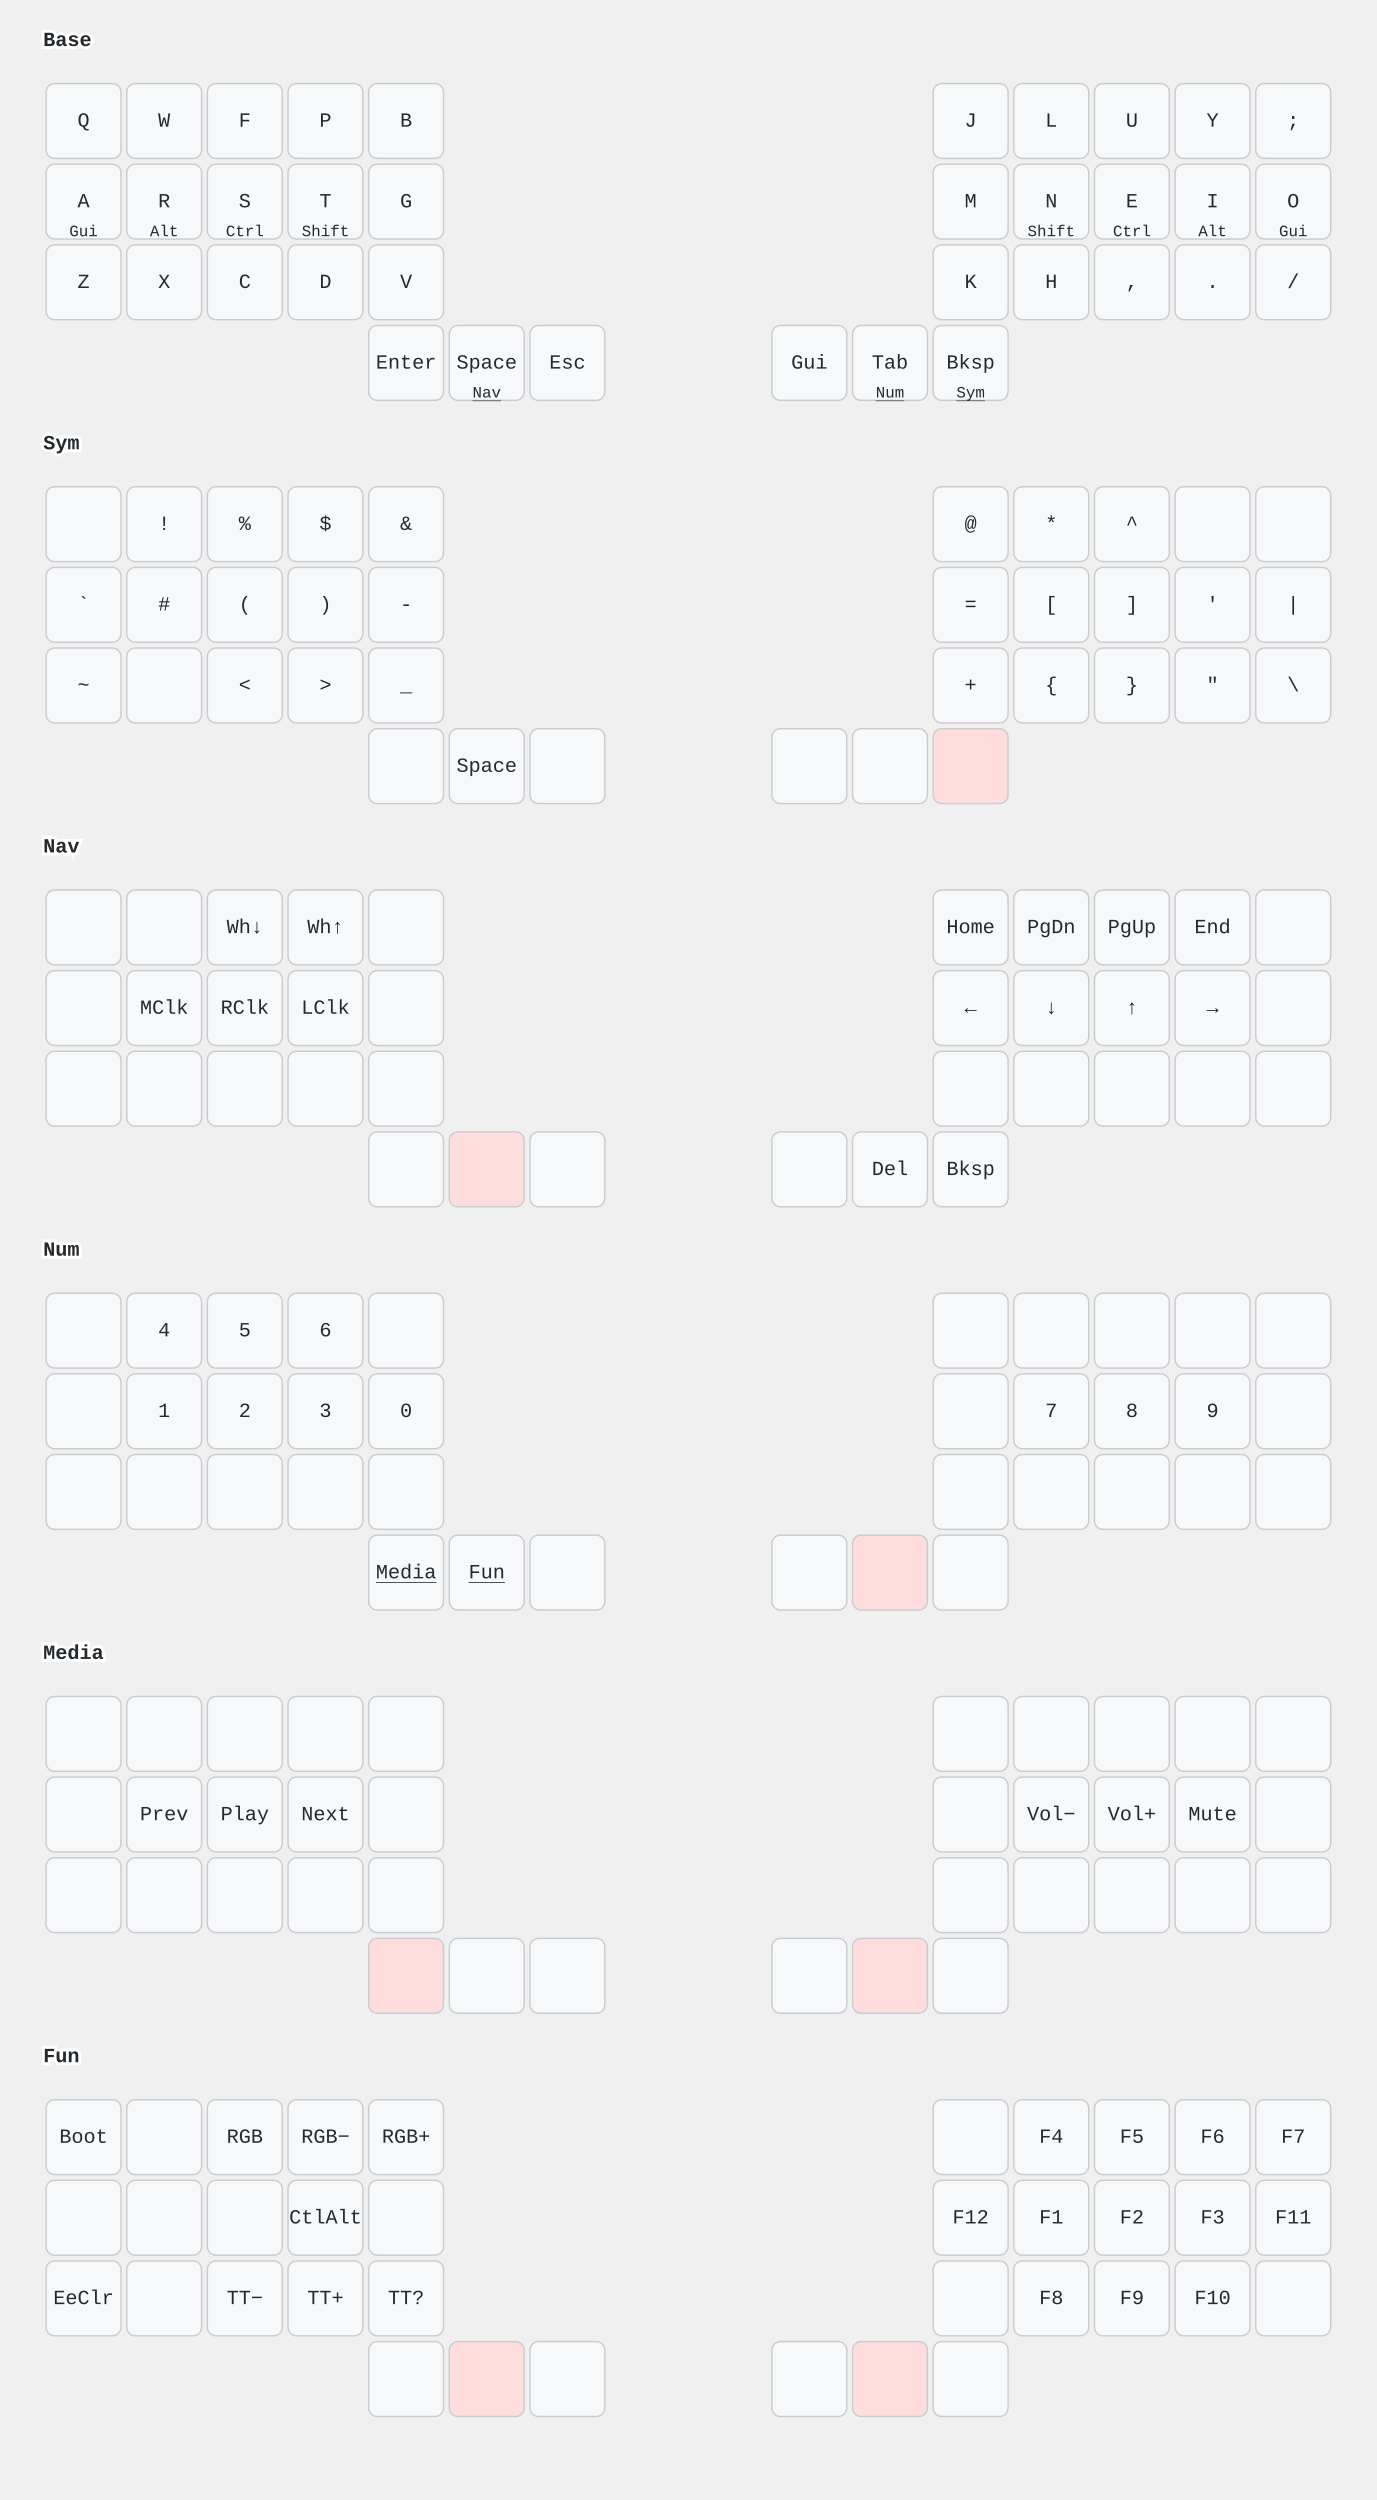
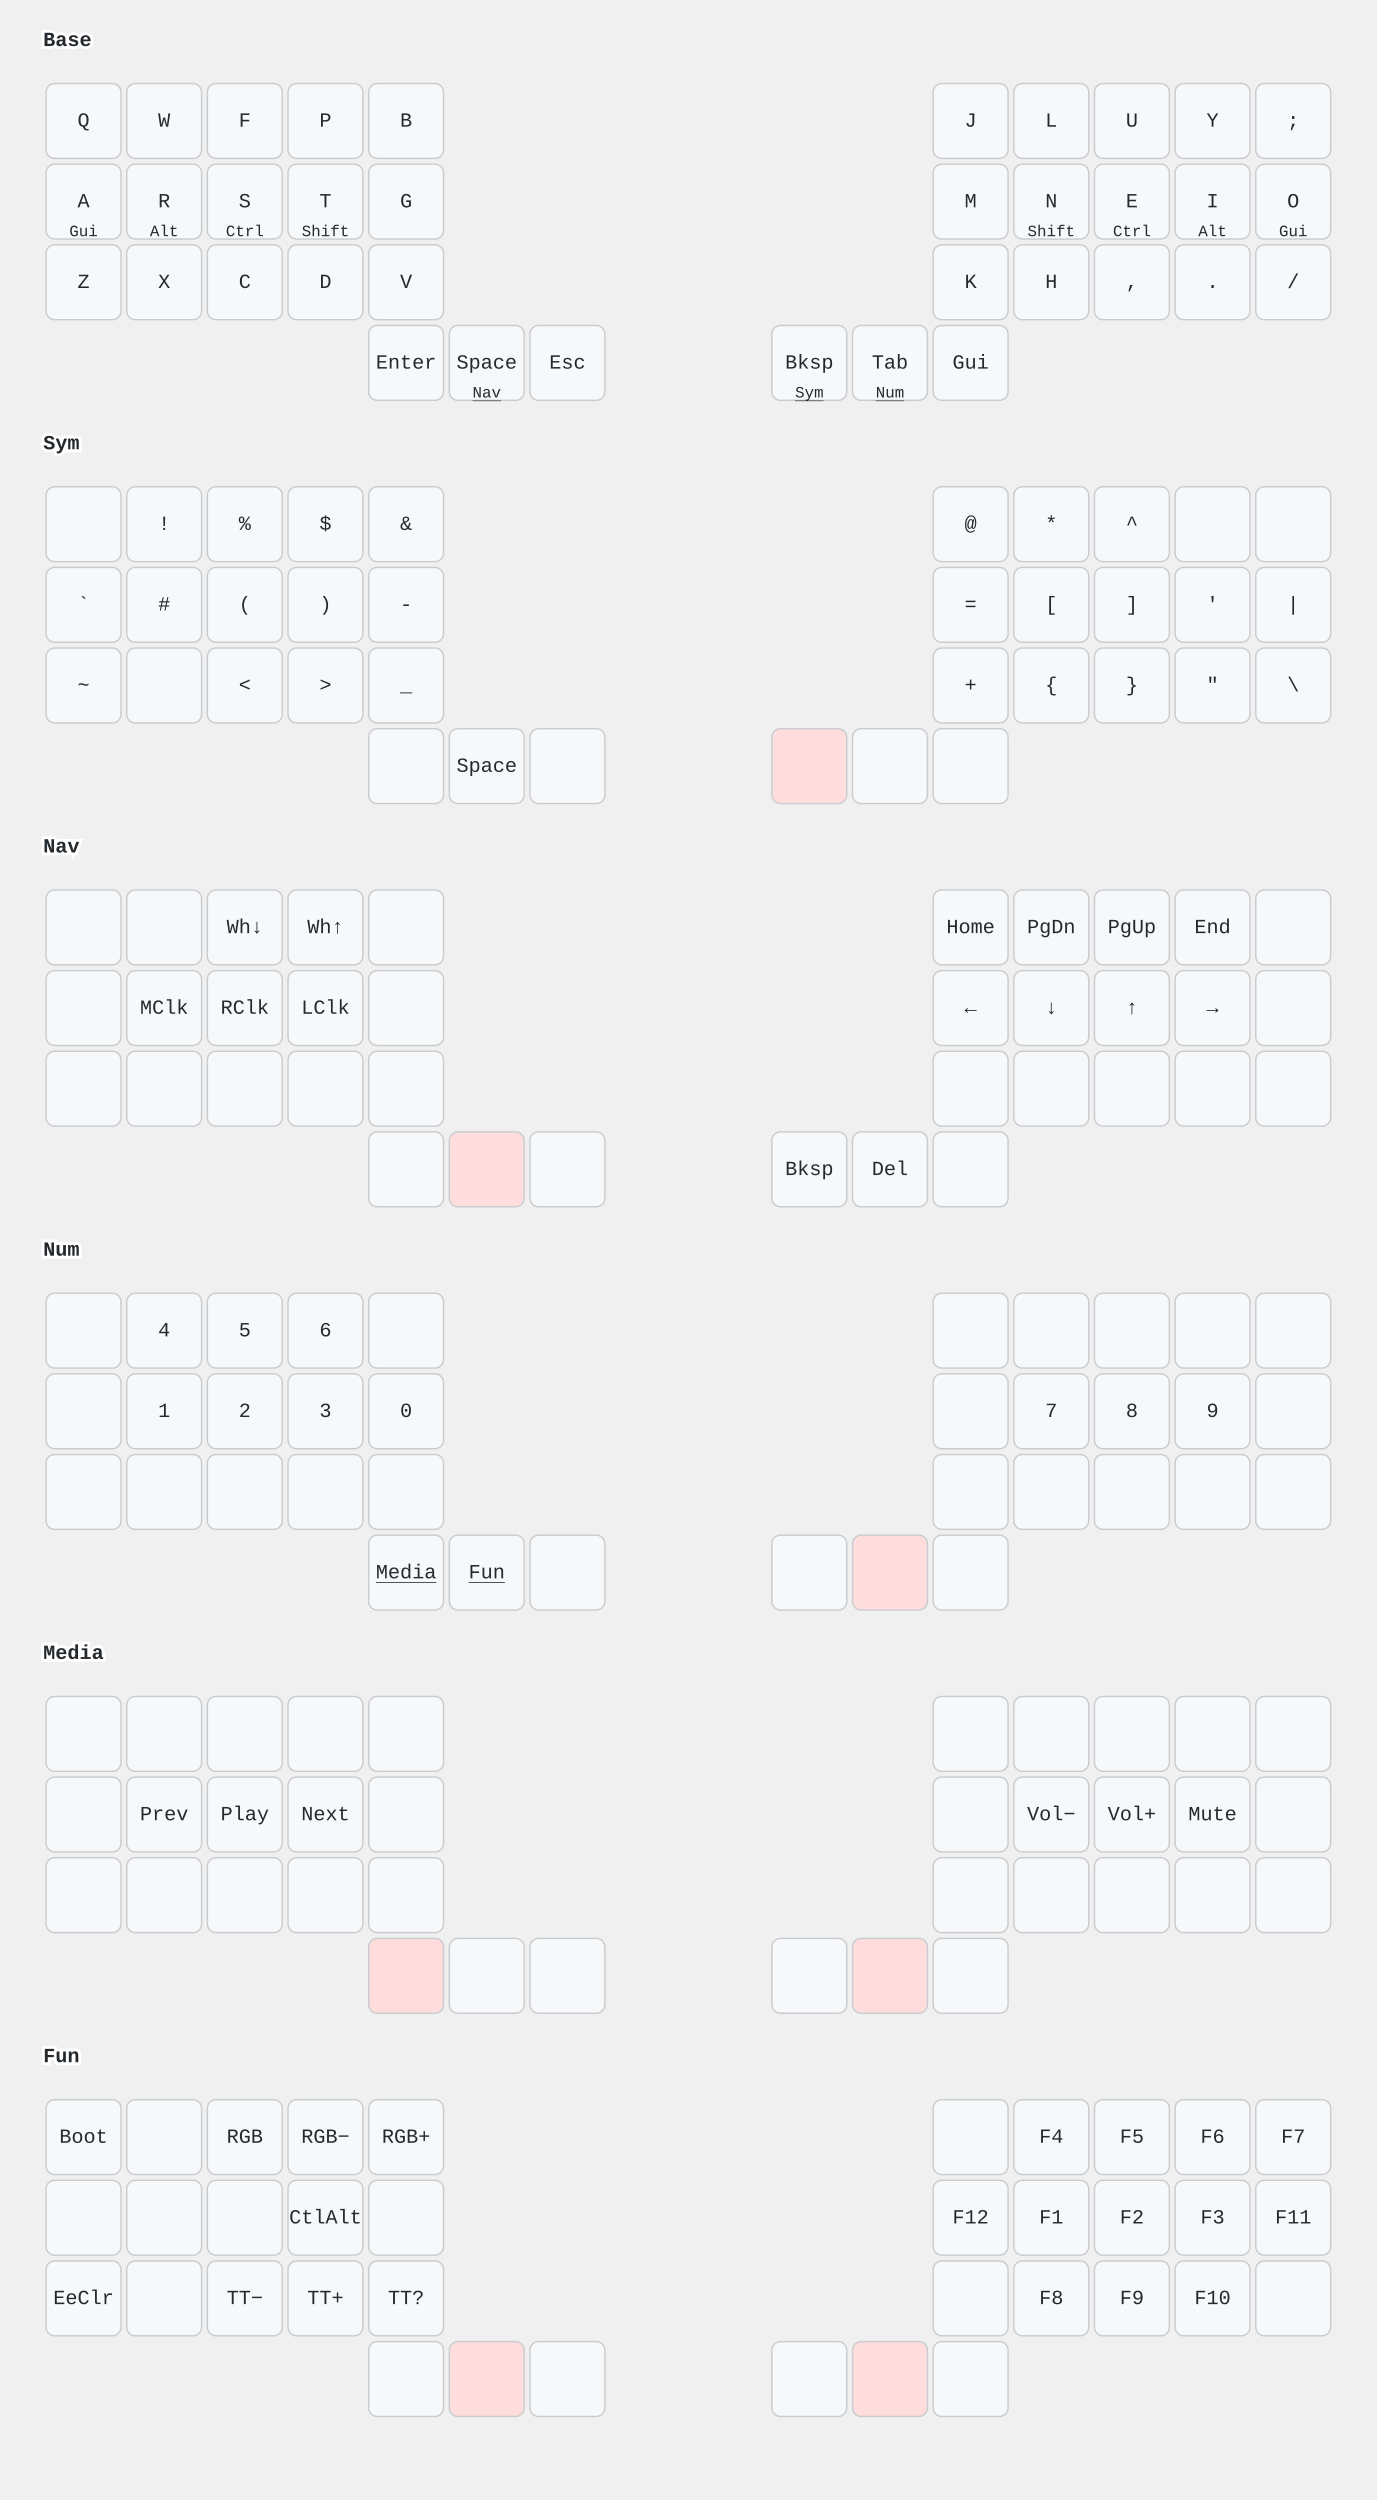
<svg xmlns="http://www.w3.org/2000/svg" width="956" height="1736" viewBox="0 0 956 1736" class="keymap">
  <style>/* inherit to force styles through use tags */
svg path {
    fill: inherit;
}

/* font and background color specifications */
svg.keymap {
    font-family: SFMono-Regular,Consolas,Liberation Mono,Menlo,monospace;
    font-size: 14px;
    font-kerning: normal;
    text-rendering: optimizeLegibility;
    fill: #24292e;
}

/* default key styling */
rect.key {
    fill: #f6f8fa;
}

rect.key, rect.combo {
    stroke: #c9cccf;
    stroke-width: 1;
}

/* default key side styling, only used is draw_key_sides is set */
rect.side {
    filter: brightness(90%);
}

/* color accent for combo boxes */
rect.combo, rect.combo-separate {
    fill: #cdf;
}

/* color accent for held keys */
rect.held, rect.combo.held {
    fill: #fdd;
}

/* color accent for ghost (optional) keys */
rect.ghost, rect.combo.ghost {
    stroke-dasharray: 4, 4;
    stroke-width: 2;
}

text {
    text-anchor: middle;
    dominant-baseline: middle;
}

/* styling for layer labels */
text.label {
    font-weight: bold;
    text-anchor: start;
    stroke: white;
    stroke-width: 4;
    paint-order: stroke;
}

/* styling for optional footer */
text.footer {
    text-anchor: end;
    dominant-baseline: auto;
    stroke: white;
    stroke-width: 4;
    paint-order: stroke;
}

/* styling for combo tap, and key non-tap label text */
text.combo, text.hold, text.shifted, text.left, text.right {
    font-size: 11px;
}

text.hold {
    text-anchor: middle;
    dominant-baseline: auto;
}

text.shifted {
    text-anchor: middle;
    dominant-baseline: hanging;
}

text.left {
    text-anchor: start;
}

text.right {
    text-anchor: end;
}

text.layer-activator {
    text-decoration: underline;
}

/* styling for hold/shifted label text in combo box */
text.combo.hold, text.combo.shifted, text.combo.left, text.combo.right {
    font-size: 8px;
}

/* lighter symbol for transparent keys */
text.trans {
    fill: #7b7e81;
}

/* styling for combo dendrons */
path.combo {
    stroke-width: 1;
    stroke: gray;
    fill: none;
}

/* Start Tabler Icons Cleanup */
/* cannot use height/width with glyphs */
.icon-tabler &gt; path {
    fill: inherit;
    stroke: inherit;
    stroke-width: 2;
}
/* hide tabler's default box */
.icon-tabler &gt; path[stroke="none"][fill="none"] {
    visibility: hidden;
}
/* End Tabler Icons Cleanup */

@media (prefers-color-scheme: dark) {
svg.keymap { fill: #d1d6db; }
rect.key { fill: #3f4750; }
rect.key, rect.combo { stroke: #60666c; }
rect.combo, rect.combo-separate { fill: #1f3d7a; }
rect.held, rect.combo.held { fill: #854747; }
text.label, text.footer { stroke: black; }
text.trans { fill: #7e8184; }
path.combo { stroke: #7f7f7f; }

}</style>
  <g transform="translate(30, 0)" class="layer-Base">
    <text x="0" y="28" class="label" id="Base">Base</text>
    <g transform="translate(0, 56)">
      <g transform="translate(28, 28)" class="key keypos-0">
        <rect rx="6" ry="6" x="-26" y="-26" width="52" height="52" class="key" />
        <text x="0" y="0" class="key tap">Q</text>
      </g>
      <g transform="translate(84, 28)" class="key keypos-1">
        <rect rx="6" ry="6" x="-26" y="-26" width="52" height="52" class="key" />
        <text x="0" y="0" class="key tap">W</text>
      </g>
      <g transform="translate(140, 28)" class="key keypos-2">
        <rect rx="6" ry="6" x="-26" y="-26" width="52" height="52" class="key" />
        <text x="0" y="0" class="key tap">F</text>
      </g>
      <g transform="translate(196, 28)" class="key keypos-3">
        <rect rx="6" ry="6" x="-26" y="-26" width="52" height="52" class="key" />
        <text x="0" y="0" class="key tap">P</text>
      </g>
      <g transform="translate(252, 28)" class="key keypos-4">
        <rect rx="6" ry="6" x="-26" y="-26" width="52" height="52" class="key" />
        <text x="0" y="0" class="key tap">B</text>
      </g>
      <g transform="translate(644, 28)" class="key keypos-5">
        <rect rx="6" ry="6" x="-26" y="-26" width="52" height="52" class="key" />
        <text x="0" y="0" class="key tap">J</text>
      </g>
      <g transform="translate(700, 28)" class="key keypos-6">
        <rect rx="6" ry="6" x="-26" y="-26" width="52" height="52" class="key" />
        <text x="0" y="0" class="key tap">L</text>
      </g>
      <g transform="translate(756, 28)" class="key keypos-7">
        <rect rx="6" ry="6" x="-26" y="-26" width="52" height="52" class="key" />
        <text x="0" y="0" class="key tap">U</text>
      </g>
      <g transform="translate(812, 28)" class="key keypos-8">
        <rect rx="6" ry="6" x="-26" y="-26" width="52" height="52" class="key" />
        <text x="0" y="0" class="key tap">Y</text>
      </g>
      <g transform="translate(868, 28)" class="key keypos-9">
        <rect rx="6" ry="6" x="-26" y="-26" width="52" height="52" class="key" />
        <text x="0" y="0" class="key tap">;</text>
      </g>
      <g transform="translate(28, 84)" class="key keypos-10">
        <rect rx="6" ry="6" x="-26" y="-26" width="52" height="52" class="key" />
        <text x="0" y="0" class="key tap">A</text>
        <text x="0" y="24" class="key hold">Gui</text>
      </g>
      <g transform="translate(84, 84)" class="key keypos-11">
        <rect rx="6" ry="6" x="-26" y="-26" width="52" height="52" class="key" />
        <text x="0" y="0" class="key tap">R</text>
        <text x="0" y="24" class="key hold">Alt</text>
      </g>
      <g transform="translate(140, 84)" class="key keypos-12">
        <rect rx="6" ry="6" x="-26" y="-26" width="52" height="52" class="key" />
        <text x="0" y="0" class="key tap">S</text>
        <text x="0" y="24" class="key hold">Ctrl</text>
      </g>
      <g transform="translate(196, 84)" class="key keypos-13">
        <rect rx="6" ry="6" x="-26" y="-26" width="52" height="52" class="key" />
        <text x="0" y="0" class="key tap">T</text>
        <text x="0" y="24" class="key hold">Shift</text>
      </g>
      <g transform="translate(252, 84)" class="key keypos-14">
        <rect rx="6" ry="6" x="-26" y="-26" width="52" height="52" class="key" />
        <text x="0" y="0" class="key tap">G</text>
      </g>
      <g transform="translate(644, 84)" class="key keypos-15">
        <rect rx="6" ry="6" x="-26" y="-26" width="52" height="52" class="key" />
        <text x="0" y="0" class="key tap">M</text>
      </g>
      <g transform="translate(700, 84)" class="key keypos-16">
        <rect rx="6" ry="6" x="-26" y="-26" width="52" height="52" class="key" />
        <text x="0" y="0" class="key tap">N</text>
        <text x="0" y="24" class="key hold">Shift</text>
      </g>
      <g transform="translate(756, 84)" class="key keypos-17">
        <rect rx="6" ry="6" x="-26" y="-26" width="52" height="52" class="key" />
        <text x="0" y="0" class="key tap">E</text>
        <text x="0" y="24" class="key hold">Ctrl</text>
      </g>
      <g transform="translate(812, 84)" class="key keypos-18">
        <rect rx="6" ry="6" x="-26" y="-26" width="52" height="52" class="key" />
        <text x="0" y="0" class="key tap">I</text>
        <text x="0" y="24" class="key hold">Alt</text>
      </g>
      <g transform="translate(868, 84)" class="key keypos-19">
        <rect rx="6" ry="6" x="-26" y="-26" width="52" height="52" class="key" />
        <text x="0" y="0" class="key tap">O</text>
        <text x="0" y="24" class="key hold">Gui</text>
      </g>
      <g transform="translate(28, 140)" class="key keypos-20">
        <rect rx="6" ry="6" x="-26" y="-26" width="52" height="52" class="key" />
        <text x="0" y="0" class="key tap">Z</text>
      </g>
      <g transform="translate(84, 140)" class="key keypos-21">
        <rect rx="6" ry="6" x="-26" y="-26" width="52" height="52" class="key" />
        <text x="0" y="0" class="key tap">X</text>
      </g>
      <g transform="translate(140, 140)" class="key keypos-22">
        <rect rx="6" ry="6" x="-26" y="-26" width="52" height="52" class="key" />
        <text x="0" y="0" class="key tap">C</text>
      </g>
      <g transform="translate(196, 140)" class="key keypos-23">
        <rect rx="6" ry="6" x="-26" y="-26" width="52" height="52" class="key" />
        <text x="0" y="0" class="key tap">D</text>
      </g>
      <g transform="translate(252, 140)" class="key keypos-24">
        <rect rx="6" ry="6" x="-26" y="-26" width="52" height="52" class="key" />
        <text x="0" y="0" class="key tap">V</text>
      </g>
      <g transform="translate(644, 140)" class="key keypos-25">
        <rect rx="6" ry="6" x="-26" y="-26" width="52" height="52" class="key" />
        <text x="0" y="0" class="key tap">K</text>
      </g>
      <g transform="translate(700, 140)" class="key keypos-26">
        <rect rx="6" ry="6" x="-26" y="-26" width="52" height="52" class="key" />
        <text x="0" y="0" class="key tap">H</text>
      </g>
      <g transform="translate(756, 140)" class="key keypos-27">
        <rect rx="6" ry="6" x="-26" y="-26" width="52" height="52" class="key" />
        <text x="0" y="0" class="key tap">,</text>
      </g>
      <g transform="translate(812, 140)" class="key keypos-28">
        <rect rx="6" ry="6" x="-26" y="-26" width="52" height="52" class="key" />
        <text x="0" y="0" class="key tap">.</text>
      </g>
      <g transform="translate(868, 140)" class="key keypos-29">
        <rect rx="6" ry="6" x="-26" y="-26" width="52" height="52" class="key" />
        <text x="0" y="0" class="key tap">/</text>
      </g>
      <g transform="translate(252, 196)" class="key keypos-30">
        <rect rx="6" ry="6" x="-26" y="-26" width="52" height="52" class="key" />
        <text x="0" y="0" class="key tap">Enter</text>
      </g>
      <g transform="translate(308, 196)" class="key keypos-31">
        <rect rx="6" ry="6" x="-26" y="-26" width="52" height="52" class="key" />
        <text x="0" y="0" class="key tap">Space</text>
        <a href="#Nav">
          <text x="0" y="24" class="key hold layer-activator">Nav</text>
        </a>
      </g>
      <g transform="translate(364, 196)" class="key keypos-32">
        <rect rx="6" ry="6" x="-26" y="-26" width="52" height="52" class="key" />
        <text x="0" y="0" class="key tap">Esc</text>
      </g>
-       <g transform="translate(644, 196)" class="key keypos-33">
+       <g transform="translate(532, 196)" class="key keypos-33">
        <rect rx="6" ry="6" x="-26" y="-26" width="52" height="52" class="key" />
        <text x="0" y="0" class="key tap">Bksp</text>
        <a href="#Sym">
          <text x="0" y="24" class="key hold layer-activator">Sym</text>
        </a>
      </g>
      <g transform="translate(588, 196)" class="key keypos-34">
        <rect rx="6" ry="6" x="-26" y="-26" width="52" height="52" class="key" />
        <text x="0" y="0" class="key tap">Tab</text>
        <a href="#Num">
          <text x="0" y="24" class="key hold layer-activator">Num</text>
        </a>
      </g>
-       <g transform="translate(532, 196)" class="key keypos-35">
+       <g transform="translate(644, 196)" class="key keypos-35">
        <rect rx="6" ry="6" x="-26" y="-26" width="52" height="52" class="key" />
        <text x="0" y="0" class="key tap">Gui</text>
      </g>
    </g>
  </g>
  <g transform="translate(30, 280)" class="layer-Sym">
    <text x="0" y="28" class="label" id="Sym">Sym</text>
    <g transform="translate(0, 56)">
      <g transform="translate(28, 28)" class="key trans keypos-0">
        <rect rx="6" ry="6" x="-26" y="-26" width="52" height="52" class="key trans" />
      </g>
      <g transform="translate(84, 28)" class="key keypos-1">
        <rect rx="6" ry="6" x="-26" y="-26" width="52" height="52" class="key" />
        <text x="0" y="0" class="key tap">!</text>
      </g>
      <g transform="translate(140, 28)" class="key keypos-2">
        <rect rx="6" ry="6" x="-26" y="-26" width="52" height="52" class="key" />
        <text x="0" y="0" class="key tap">%</text>
      </g>
      <g transform="translate(196, 28)" class="key keypos-3">
        <rect rx="6" ry="6" x="-26" y="-26" width="52" height="52" class="key" />
        <text x="0" y="0" class="key tap">$</text>
      </g>
      <g transform="translate(252, 28)" class="key keypos-4">
        <rect rx="6" ry="6" x="-26" y="-26" width="52" height="52" class="key" />
        <text x="0" y="0" class="key tap">&amp;</text>
      </g>
      <g transform="translate(644, 28)" class="key keypos-5">
        <rect rx="6" ry="6" x="-26" y="-26" width="52" height="52" class="key" />
        <text x="0" y="0" class="key tap">@</text>
      </g>
      <g transform="translate(700, 28)" class="key keypos-6">
        <rect rx="6" ry="6" x="-26" y="-26" width="52" height="52" class="key" />
        <text x="0" y="0" class="key tap">*</text>
      </g>
      <g transform="translate(756, 28)" class="key keypos-7">
        <rect rx="6" ry="6" x="-26" y="-26" width="52" height="52" class="key" />
        <text x="0" y="0" class="key tap">^</text>
      </g>
      <g transform="translate(812, 28)" class="key trans keypos-8">
        <rect rx="6" ry="6" x="-26" y="-26" width="52" height="52" class="key trans" />
      </g>
      <g transform="translate(868, 28)" class="key trans keypos-9">
        <rect rx="6" ry="6" x="-26" y="-26" width="52" height="52" class="key trans" />
      </g>
      <g transform="translate(28, 84)" class="key keypos-10">
        <rect rx="6" ry="6" x="-26" y="-26" width="52" height="52" class="key" />
        <text x="0" y="0" class="key tap">`</text>
      </g>
      <g transform="translate(84, 84)" class="key keypos-11">
        <rect rx="6" ry="6" x="-26" y="-26" width="52" height="52" class="key" />
        <text x="0" y="0" class="key tap">#</text>
      </g>
      <g transform="translate(140, 84)" class="key keypos-12">
        <rect rx="6" ry="6" x="-26" y="-26" width="52" height="52" class="key" />
        <text x="0" y="0" class="key tap">(</text>
      </g>
      <g transform="translate(196, 84)" class="key keypos-13">
        <rect rx="6" ry="6" x="-26" y="-26" width="52" height="52" class="key" />
        <text x="0" y="0" class="key tap">)</text>
      </g>
      <g transform="translate(252, 84)" class="key keypos-14">
        <rect rx="6" ry="6" x="-26" y="-26" width="52" height="52" class="key" />
        <text x="0" y="0" class="key tap">-</text>
      </g>
      <g transform="translate(644, 84)" class="key keypos-15">
        <rect rx="6" ry="6" x="-26" y="-26" width="52" height="52" class="key" />
        <text x="0" y="0" class="key tap">=</text>
      </g>
      <g transform="translate(700, 84)" class="key keypos-16">
        <rect rx="6" ry="6" x="-26" y="-26" width="52" height="52" class="key" />
        <text x="0" y="0" class="key tap">[</text>
      </g>
      <g transform="translate(756, 84)" class="key keypos-17">
        <rect rx="6" ry="6" x="-26" y="-26" width="52" height="52" class="key" />
        <text x="0" y="0" class="key tap">]</text>
      </g>
      <g transform="translate(812, 84)" class="key keypos-18">
        <rect rx="6" ry="6" x="-26" y="-26" width="52" height="52" class="key" />
        <text x="0" y="0" class="key tap">'</text>
      </g>
      <g transform="translate(868, 84)" class="key keypos-19">
        <rect rx="6" ry="6" x="-26" y="-26" width="52" height="52" class="key" />
        <text x="0" y="0" class="key tap">|</text>
      </g>
      <g transform="translate(28, 140)" class="key keypos-20">
        <rect rx="6" ry="6" x="-26" y="-26" width="52" height="52" class="key" />
        <text x="0" y="0" class="key tap">~</text>
      </g>
      <g transform="translate(84, 140)" class="key trans keypos-21">
        <rect rx="6" ry="6" x="-26" y="-26" width="52" height="52" class="key trans" />
      </g>
      <g transform="translate(140, 140)" class="key keypos-22">
        <rect rx="6" ry="6" x="-26" y="-26" width="52" height="52" class="key" />
        <text x="0" y="0" class="key tap">&lt;</text>
      </g>
      <g transform="translate(196, 140)" class="key keypos-23">
        <rect rx="6" ry="6" x="-26" y="-26" width="52" height="52" class="key" />
        <text x="0" y="0" class="key tap">&gt;</text>
      </g>
      <g transform="translate(252, 140)" class="key keypos-24">
        <rect rx="6" ry="6" x="-26" y="-26" width="52" height="52" class="key" />
        <text x="0" y="0" class="key tap">_</text>
      </g>
      <g transform="translate(644, 140)" class="key keypos-25">
        <rect rx="6" ry="6" x="-26" y="-26" width="52" height="52" class="key" />
        <text x="0" y="0" class="key tap">+</text>
      </g>
      <g transform="translate(700, 140)" class="key keypos-26">
        <rect rx="6" ry="6" x="-26" y="-26" width="52" height="52" class="key" />
        <text x="0" y="0" class="key tap">{</text>
      </g>
      <g transform="translate(756, 140)" class="key keypos-27">
        <rect rx="6" ry="6" x="-26" y="-26" width="52" height="52" class="key" />
        <text x="0" y="0" class="key tap">}</text>
      </g>
      <g transform="translate(812, 140)" class="key keypos-28">
        <rect rx="6" ry="6" x="-26" y="-26" width="52" height="52" class="key" />
        <text x="0" y="0" class="key tap">"</text>
      </g>
      <g transform="translate(868, 140)" class="key keypos-29">
        <rect rx="6" ry="6" x="-26" y="-26" width="52" height="52" class="key" />
        <text x="0" y="0" class="key tap">\</text>
      </g>
      <g transform="translate(252, 196)" class="key trans keypos-30">
        <rect rx="6" ry="6" x="-26" y="-26" width="52" height="52" class="key trans" />
      </g>
      <g transform="translate(308, 196)" class="key keypos-31">
        <rect rx="6" ry="6" x="-26" y="-26" width="52" height="52" class="key" />
        <text x="0" y="0" class="key tap">Space</text>
      </g>
      <g transform="translate(364, 196)" class="key trans keypos-32">
        <rect rx="6" ry="6" x="-26" y="-26" width="52" height="52" class="key trans" />
      </g>
-       <g transform="translate(644, 196)" class="key held keypos-33">
+       <g transform="translate(532, 196)" class="key held keypos-33">
        <rect rx="6" ry="6" x="-26" y="-26" width="52" height="52" class="key held" />
      </g>
      <g transform="translate(588, 196)" class="key trans keypos-34">
        <rect rx="6" ry="6" x="-26" y="-26" width="52" height="52" class="key trans" />
      </g>
-       <g transform="translate(532, 196)" class="key trans keypos-35">
+       <g transform="translate(644, 196)" class="key trans keypos-35">
        <rect rx="6" ry="6" x="-26" y="-26" width="52" height="52" class="key trans" />
      </g>
    </g>
  </g>
  <g transform="translate(30, 560)" class="layer-Nav">
    <text x="0" y="28" class="label" id="Nav">Nav</text>
    <g transform="translate(0, 56)">
      <g transform="translate(28, 28)" class="key trans keypos-0">
        <rect rx="6" ry="6" x="-26" y="-26" width="52" height="52" class="key trans" />
      </g>
      <g transform="translate(84, 28)" class="key trans keypos-1">
        <rect rx="6" ry="6" x="-26" y="-26" width="52" height="52" class="key trans" />
      </g>
      <g transform="translate(140, 28)" class="key keypos-2">
        <rect rx="6" ry="6" x="-26" y="-26" width="52" height="52" class="key" />
        <text x="0" y="0" class="key tap">Wh↓</text>
      </g>
      <g transform="translate(196, 28)" class="key keypos-3">
        <rect rx="6" ry="6" x="-26" y="-26" width="52" height="52" class="key" />
        <text x="0" y="0" class="key tap">Wh↑</text>
      </g>
      <g transform="translate(252, 28)" class="key trans keypos-4">
        <rect rx="6" ry="6" x="-26" y="-26" width="52" height="52" class="key trans" />
      </g>
      <g transform="translate(644, 28)" class="key keypos-5">
        <rect rx="6" ry="6" x="-26" y="-26" width="52" height="52" class="key" />
        <text x="0" y="0" class="key tap">Home</text>
      </g>
      <g transform="translate(700, 28)" class="key keypos-6">
        <rect rx="6" ry="6" x="-26" y="-26" width="52" height="52" class="key" />
        <text x="0" y="0" class="key tap">PgDn</text>
      </g>
      <g transform="translate(756, 28)" class="key keypos-7">
        <rect rx="6" ry="6" x="-26" y="-26" width="52" height="52" class="key" />
        <text x="0" y="0" class="key tap">PgUp</text>
      </g>
      <g transform="translate(812, 28)" class="key keypos-8">
        <rect rx="6" ry="6" x="-26" y="-26" width="52" height="52" class="key" />
        <text x="0" y="0" class="key tap">End</text>
      </g>
      <g transform="translate(868, 28)" class="key trans keypos-9">
        <rect rx="6" ry="6" x="-26" y="-26" width="52" height="52" class="key trans" />
      </g>
      <g transform="translate(28, 84)" class="key trans keypos-10">
        <rect rx="6" ry="6" x="-26" y="-26" width="52" height="52" class="key trans" />
      </g>
      <g transform="translate(84, 84)" class="key keypos-11">
        <rect rx="6" ry="6" x="-26" y="-26" width="52" height="52" class="key" />
        <text x="0" y="0" class="key tap">MClk</text>
      </g>
      <g transform="translate(140, 84)" class="key keypos-12">
        <rect rx="6" ry="6" x="-26" y="-26" width="52" height="52" class="key" />
        <text x="0" y="0" class="key tap">RClk</text>
      </g>
      <g transform="translate(196, 84)" class="key keypos-13">
        <rect rx="6" ry="6" x="-26" y="-26" width="52" height="52" class="key" />
        <text x="0" y="0" class="key tap">LClk</text>
      </g>
      <g transform="translate(252, 84)" class="key trans keypos-14">
        <rect rx="6" ry="6" x="-26" y="-26" width="52" height="52" class="key trans" />
      </g>
      <g transform="translate(644, 84)" class="key keypos-15">
        <rect rx="6" ry="6" x="-26" y="-26" width="52" height="52" class="key" />
        <text x="0" y="0" class="key tap">←</text>
      </g>
      <g transform="translate(700, 84)" class="key keypos-16">
        <rect rx="6" ry="6" x="-26" y="-26" width="52" height="52" class="key" />
        <text x="0" y="0" class="key tap">↓</text>
      </g>
      <g transform="translate(756, 84)" class="key keypos-17">
        <rect rx="6" ry="6" x="-26" y="-26" width="52" height="52" class="key" />
        <text x="0" y="0" class="key tap">↑</text>
      </g>
      <g transform="translate(812, 84)" class="key keypos-18">
        <rect rx="6" ry="6" x="-26" y="-26" width="52" height="52" class="key" />
        <text x="0" y="0" class="key tap">→</text>
      </g>
      <g transform="translate(868, 84)" class="key trans keypos-19">
        <rect rx="6" ry="6" x="-26" y="-26" width="52" height="52" class="key trans" />
      </g>
      <g transform="translate(28, 140)" class="key trans keypos-20">
        <rect rx="6" ry="6" x="-26" y="-26" width="52" height="52" class="key trans" />
      </g>
      <g transform="translate(84, 140)" class="key trans keypos-21">
        <rect rx="6" ry="6" x="-26" y="-26" width="52" height="52" class="key trans" />
      </g>
      <g transform="translate(140, 140)" class="key trans keypos-22">
        <rect rx="6" ry="6" x="-26" y="-26" width="52" height="52" class="key trans" />
      </g>
      <g transform="translate(196, 140)" class="key trans keypos-23">
        <rect rx="6" ry="6" x="-26" y="-26" width="52" height="52" class="key trans" />
      </g>
      <g transform="translate(252, 140)" class="key trans keypos-24">
        <rect rx="6" ry="6" x="-26" y="-26" width="52" height="52" class="key trans" />
      </g>
      <g transform="translate(644, 140)" class="key trans keypos-25">
        <rect rx="6" ry="6" x="-26" y="-26" width="52" height="52" class="key trans" />
      </g>
      <g transform="translate(700, 140)" class="key trans keypos-26">
        <rect rx="6" ry="6" x="-26" y="-26" width="52" height="52" class="key trans" />
      </g>
      <g transform="translate(756, 140)" class="key trans keypos-27">
        <rect rx="6" ry="6" x="-26" y="-26" width="52" height="52" class="key trans" />
      </g>
      <g transform="translate(812, 140)" class="key trans keypos-28">
        <rect rx="6" ry="6" x="-26" y="-26" width="52" height="52" class="key trans" />
      </g>
      <g transform="translate(868, 140)" class="key trans keypos-29">
        <rect rx="6" ry="6" x="-26" y="-26" width="52" height="52" class="key trans" />
      </g>
      <g transform="translate(252, 196)" class="key trans keypos-30">
        <rect rx="6" ry="6" x="-26" y="-26" width="52" height="52" class="key trans" />
      </g>
      <g transform="translate(308, 196)" class="key held keypos-31">
        <rect rx="6" ry="6" x="-26" y="-26" width="52" height="52" class="key held" />
      </g>
      <g transform="translate(364, 196)" class="key trans keypos-32">
        <rect rx="6" ry="6" x="-26" y="-26" width="52" height="52" class="key trans" />
      </g>
-       <g transform="translate(644, 196)" class="key keypos-33">
+       <g transform="translate(532, 196)" class="key keypos-33">
        <rect rx="6" ry="6" x="-26" y="-26" width="52" height="52" class="key" />
        <text x="0" y="0" class="key tap">Bksp</text>
      </g>
      <g transform="translate(588, 196)" class="key keypos-34">
        <rect rx="6" ry="6" x="-26" y="-26" width="52" height="52" class="key" />
        <text x="0" y="0" class="key tap">Del</text>
      </g>
-       <g transform="translate(532, 196)" class="key trans keypos-35">
+       <g transform="translate(644, 196)" class="key trans keypos-35">
        <rect rx="6" ry="6" x="-26" y="-26" width="52" height="52" class="key trans" />
      </g>
    </g>
  </g>
  <g transform="translate(30, 840)" class="layer-Num">
    <text x="0" y="28" class="label" id="Num">Num</text>
    <g transform="translate(0, 56)">
      <g transform="translate(28, 28)" class="key trans keypos-0">
        <rect rx="6" ry="6" x="-26" y="-26" width="52" height="52" class="key trans" />
      </g>
      <g transform="translate(84, 28)" class="key keypos-1">
        <rect rx="6" ry="6" x="-26" y="-26" width="52" height="52" class="key" />
        <text x="0" y="0" class="key tap">4</text>
      </g>
      <g transform="translate(140, 28)" class="key keypos-2">
        <rect rx="6" ry="6" x="-26" y="-26" width="52" height="52" class="key" />
        <text x="0" y="0" class="key tap">5</text>
      </g>
      <g transform="translate(196, 28)" class="key keypos-3">
        <rect rx="6" ry="6" x="-26" y="-26" width="52" height="52" class="key" />
        <text x="0" y="0" class="key tap">6</text>
      </g>
      <g transform="translate(252, 28)" class="key trans keypos-4">
        <rect rx="6" ry="6" x="-26" y="-26" width="52" height="52" class="key trans" />
      </g>
      <g transform="translate(644, 28)" class="key trans keypos-5">
        <rect rx="6" ry="6" x="-26" y="-26" width="52" height="52" class="key trans" />
      </g>
      <g transform="translate(700, 28)" class="key trans keypos-6">
        <rect rx="6" ry="6" x="-26" y="-26" width="52" height="52" class="key trans" />
      </g>
      <g transform="translate(756, 28)" class="key trans keypos-7">
        <rect rx="6" ry="6" x="-26" y="-26" width="52" height="52" class="key trans" />
      </g>
      <g transform="translate(812, 28)" class="key trans keypos-8">
        <rect rx="6" ry="6" x="-26" y="-26" width="52" height="52" class="key trans" />
      </g>
      <g transform="translate(868, 28)" class="key trans keypos-9">
        <rect rx="6" ry="6" x="-26" y="-26" width="52" height="52" class="key trans" />
      </g>
      <g transform="translate(28, 84)" class="key trans keypos-10">
        <rect rx="6" ry="6" x="-26" y="-26" width="52" height="52" class="key trans" />
      </g>
      <g transform="translate(84, 84)" class="key keypos-11">
        <rect rx="6" ry="6" x="-26" y="-26" width="52" height="52" class="key" />
        <text x="0" y="0" class="key tap">1</text>
      </g>
      <g transform="translate(140, 84)" class="key keypos-12">
        <rect rx="6" ry="6" x="-26" y="-26" width="52" height="52" class="key" />
        <text x="0" y="0" class="key tap">2</text>
      </g>
      <g transform="translate(196, 84)" class="key keypos-13">
        <rect rx="6" ry="6" x="-26" y="-26" width="52" height="52" class="key" />
        <text x="0" y="0" class="key tap">3</text>
      </g>
      <g transform="translate(252, 84)" class="key keypos-14">
        <rect rx="6" ry="6" x="-26" y="-26" width="52" height="52" class="key" />
        <text x="0" y="0" class="key tap">0</text>
      </g>
      <g transform="translate(644, 84)" class="key trans keypos-15">
        <rect rx="6" ry="6" x="-26" y="-26" width="52" height="52" class="key trans" />
      </g>
      <g transform="translate(700, 84)" class="key keypos-16">
        <rect rx="6" ry="6" x="-26" y="-26" width="52" height="52" class="key" />
        <text x="0" y="0" class="key tap">7</text>
      </g>
      <g transform="translate(756, 84)" class="key keypos-17">
        <rect rx="6" ry="6" x="-26" y="-26" width="52" height="52" class="key" />
        <text x="0" y="0" class="key tap">8</text>
      </g>
      <g transform="translate(812, 84)" class="key keypos-18">
        <rect rx="6" ry="6" x="-26" y="-26" width="52" height="52" class="key" />
        <text x="0" y="0" class="key tap">9</text>
      </g>
      <g transform="translate(868, 84)" class="key trans keypos-19">
        <rect rx="6" ry="6" x="-26" y="-26" width="52" height="52" class="key trans" />
      </g>
      <g transform="translate(28, 140)" class="key trans keypos-20">
        <rect rx="6" ry="6" x="-26" y="-26" width="52" height="52" class="key trans" />
      </g>
      <g transform="translate(84, 140)" class="key trans keypos-21">
        <rect rx="6" ry="6" x="-26" y="-26" width="52" height="52" class="key trans" />
      </g>
      <g transform="translate(140, 140)" class="key trans keypos-22">
        <rect rx="6" ry="6" x="-26" y="-26" width="52" height="52" class="key trans" />
      </g>
      <g transform="translate(196, 140)" class="key trans keypos-23">
        <rect rx="6" ry="6" x="-26" y="-26" width="52" height="52" class="key trans" />
      </g>
      <g transform="translate(252, 140)" class="key trans keypos-24">
        <rect rx="6" ry="6" x="-26" y="-26" width="52" height="52" class="key trans" />
      </g>
      <g transform="translate(644, 140)" class="key trans keypos-25">
        <rect rx="6" ry="6" x="-26" y="-26" width="52" height="52" class="key trans" />
      </g>
      <g transform="translate(700, 140)" class="key trans keypos-26">
        <rect rx="6" ry="6" x="-26" y="-26" width="52" height="52" class="key trans" />
      </g>
      <g transform="translate(756, 140)" class="key trans keypos-27">
        <rect rx="6" ry="6" x="-26" y="-26" width="52" height="52" class="key trans" />
      </g>
      <g transform="translate(812, 140)" class="key trans keypos-28">
        <rect rx="6" ry="6" x="-26" y="-26" width="52" height="52" class="key trans" />
      </g>
      <g transform="translate(868, 140)" class="key trans keypos-29">
        <rect rx="6" ry="6" x="-26" y="-26" width="52" height="52" class="key trans" />
      </g>
      <g transform="translate(252, 196)" class="key keypos-30">
        <rect rx="6" ry="6" x="-26" y="-26" width="52" height="52" class="key" />
        <a href="#Media">
          <text x="0" y="0" class="key tap layer-activator">Media</text>
        </a>
      </g>
      <g transform="translate(308, 196)" class="key keypos-31">
        <rect rx="6" ry="6" x="-26" y="-26" width="52" height="52" class="key" />
        <a href="#Fun">
          <text x="0" y="0" class="key tap layer-activator">Fun</text>
        </a>
      </g>
      <g transform="translate(364, 196)" class="key trans keypos-32">
        <rect rx="6" ry="6" x="-26" y="-26" width="52" height="52" class="key trans" />
      </g>
-       <g transform="translate(644, 196)" class="key trans keypos-33">
+       <g transform="translate(532, 196)" class="key trans keypos-33">
        <rect rx="6" ry="6" x="-26" y="-26" width="52" height="52" class="key trans" />
      </g>
      <g transform="translate(588, 196)" class="key held keypos-34">
        <rect rx="6" ry="6" x="-26" y="-26" width="52" height="52" class="key held" />
      </g>
-       <g transform="translate(532, 196)" class="key trans keypos-35">
+       <g transform="translate(644, 196)" class="key trans keypos-35">
        <rect rx="6" ry="6" x="-26" y="-26" width="52" height="52" class="key trans" />
      </g>
    </g>
  </g>
  <g transform="translate(30, 1120)" class="layer-Media">
    <text x="0" y="28" class="label" id="Media">Media</text>
    <g transform="translate(0, 56)">
      <g transform="translate(28, 28)" class="key trans keypos-0">
        <rect rx="6" ry="6" x="-26" y="-26" width="52" height="52" class="key trans" />
      </g>
      <g transform="translate(84, 28)" class="key trans keypos-1">
        <rect rx="6" ry="6" x="-26" y="-26" width="52" height="52" class="key trans" />
      </g>
      <g transform="translate(140, 28)" class="key trans keypos-2">
        <rect rx="6" ry="6" x="-26" y="-26" width="52" height="52" class="key trans" />
      </g>
      <g transform="translate(196, 28)" class="key trans keypos-3">
        <rect rx="6" ry="6" x="-26" y="-26" width="52" height="52" class="key trans" />
      </g>
      <g transform="translate(252, 28)" class="key trans keypos-4">
        <rect rx="6" ry="6" x="-26" y="-26" width="52" height="52" class="key trans" />
      </g>
      <g transform="translate(644, 28)" class="key trans keypos-5">
        <rect rx="6" ry="6" x="-26" y="-26" width="52" height="52" class="key trans" />
      </g>
      <g transform="translate(700, 28)" class="key trans keypos-6">
        <rect rx="6" ry="6" x="-26" y="-26" width="52" height="52" class="key trans" />
      </g>
      <g transform="translate(756, 28)" class="key trans keypos-7">
        <rect rx="6" ry="6" x="-26" y="-26" width="52" height="52" class="key trans" />
      </g>
      <g transform="translate(812, 28)" class="key trans keypos-8">
        <rect rx="6" ry="6" x="-26" y="-26" width="52" height="52" class="key trans" />
      </g>
      <g transform="translate(868, 28)" class="key trans keypos-9">
        <rect rx="6" ry="6" x="-26" y="-26" width="52" height="52" class="key trans" />
      </g>
      <g transform="translate(28, 84)" class="key trans keypos-10">
        <rect rx="6" ry="6" x="-26" y="-26" width="52" height="52" class="key trans" />
      </g>
      <g transform="translate(84, 84)" class="key keypos-11">
        <rect rx="6" ry="6" x="-26" y="-26" width="52" height="52" class="key" />
        <text x="0" y="0" class="key tap">Prev</text>
      </g>
      <g transform="translate(140, 84)" class="key keypos-12">
        <rect rx="6" ry="6" x="-26" y="-26" width="52" height="52" class="key" />
        <text x="0" y="0" class="key tap">Play</text>
      </g>
      <g transform="translate(196, 84)" class="key keypos-13">
        <rect rx="6" ry="6" x="-26" y="-26" width="52" height="52" class="key" />
        <text x="0" y="0" class="key tap">Next</text>
      </g>
      <g transform="translate(252, 84)" class="key trans keypos-14">
        <rect rx="6" ry="6" x="-26" y="-26" width="52" height="52" class="key trans" />
      </g>
      <g transform="translate(644, 84)" class="key trans keypos-15">
        <rect rx="6" ry="6" x="-26" y="-26" width="52" height="52" class="key trans" />
      </g>
      <g transform="translate(700, 84)" class="key keypos-16">
        <rect rx="6" ry="6" x="-26" y="-26" width="52" height="52" class="key" />
        <text x="0" y="0" class="key tap">Vol−</text>
      </g>
      <g transform="translate(756, 84)" class="key keypos-17">
        <rect rx="6" ry="6" x="-26" y="-26" width="52" height="52" class="key" />
        <text x="0" y="0" class="key tap">Vol+</text>
      </g>
      <g transform="translate(812, 84)" class="key keypos-18">
        <rect rx="6" ry="6" x="-26" y="-26" width="52" height="52" class="key" />
        <text x="0" y="0" class="key tap">Mute</text>
      </g>
      <g transform="translate(868, 84)" class="key trans keypos-19">
        <rect rx="6" ry="6" x="-26" y="-26" width="52" height="52" class="key trans" />
      </g>
      <g transform="translate(28, 140)" class="key trans keypos-20">
        <rect rx="6" ry="6" x="-26" y="-26" width="52" height="52" class="key trans" />
      </g>
      <g transform="translate(84, 140)" class="key trans keypos-21">
        <rect rx="6" ry="6" x="-26" y="-26" width="52" height="52" class="key trans" />
      </g>
      <g transform="translate(140, 140)" class="key trans keypos-22">
        <rect rx="6" ry="6" x="-26" y="-26" width="52" height="52" class="key trans" />
      </g>
      <g transform="translate(196, 140)" class="key trans keypos-23">
        <rect rx="6" ry="6" x="-26" y="-26" width="52" height="52" class="key trans" />
      </g>
      <g transform="translate(252, 140)" class="key trans keypos-24">
        <rect rx="6" ry="6" x="-26" y="-26" width="52" height="52" class="key trans" />
      </g>
      <g transform="translate(644, 140)" class="key trans keypos-25">
        <rect rx="6" ry="6" x="-26" y="-26" width="52" height="52" class="key trans" />
      </g>
      <g transform="translate(700, 140)" class="key trans keypos-26">
        <rect rx="6" ry="6" x="-26" y="-26" width="52" height="52" class="key trans" />
      </g>
      <g transform="translate(756, 140)" class="key trans keypos-27">
        <rect rx="6" ry="6" x="-26" y="-26" width="52" height="52" class="key trans" />
      </g>
      <g transform="translate(812, 140)" class="key trans keypos-28">
        <rect rx="6" ry="6" x="-26" y="-26" width="52" height="52" class="key trans" />
      </g>
      <g transform="translate(868, 140)" class="key trans keypos-29">
        <rect rx="6" ry="6" x="-26" y="-26" width="52" height="52" class="key trans" />
      </g>
      <g transform="translate(252, 196)" class="key held keypos-30">
        <rect rx="6" ry="6" x="-26" y="-26" width="52" height="52" class="key held" />
      </g>
      <g transform="translate(308, 196)" class="key trans keypos-31">
        <rect rx="6" ry="6" x="-26" y="-26" width="52" height="52" class="key trans" />
      </g>
      <g transform="translate(364, 196)" class="key trans keypos-32">
        <rect rx="6" ry="6" x="-26" y="-26" width="52" height="52" class="key trans" />
      </g>
-       <g transform="translate(644, 196)" class="key trans keypos-33">
+       <g transform="translate(532, 196)" class="key trans keypos-33">
        <rect rx="6" ry="6" x="-26" y="-26" width="52" height="52" class="key trans" />
      </g>
      <g transform="translate(588, 196)" class="key held keypos-34">
        <rect rx="6" ry="6" x="-26" y="-26" width="52" height="52" class="key held" />
      </g>
-       <g transform="translate(532, 196)" class="key trans keypos-35">
+       <g transform="translate(644, 196)" class="key trans keypos-35">
        <rect rx="6" ry="6" x="-26" y="-26" width="52" height="52" class="key trans" />
      </g>
    </g>
  </g>
  <g transform="translate(30, 1400)" class="layer-Fun">
    <text x="0" y="28" class="label" id="Fun">Fun</text>
    <g transform="translate(0, 56)">
      <g transform="translate(28, 28)" class="key keypos-0">
        <rect rx="6" ry="6" x="-26" y="-26" width="52" height="52" class="key" />
        <text x="0" y="0" class="key tap">Boot</text>
      </g>
      <g transform="translate(84, 28)" class="key trans keypos-1">
        <rect rx="6" ry="6" x="-26" y="-26" width="52" height="52" class="key trans" />
      </g>
      <g transform="translate(140, 28)" class="key keypos-2">
        <rect rx="6" ry="6" x="-26" y="-26" width="52" height="52" class="key" />
        <text x="0" y="0" class="key tap">RGB</text>
      </g>
      <g transform="translate(196, 28)" class="key keypos-3">
        <rect rx="6" ry="6" x="-26" y="-26" width="52" height="52" class="key" />
        <text x="0" y="0" class="key tap">RGB−</text>
      </g>
      <g transform="translate(252, 28)" class="key keypos-4">
        <rect rx="6" ry="6" x="-26" y="-26" width="52" height="52" class="key" />
        <text x="0" y="0" class="key tap">RGB+</text>
      </g>
      <g transform="translate(644, 28)" class="key trans keypos-5">
        <rect rx="6" ry="6" x="-26" y="-26" width="52" height="52" class="key trans" />
      </g>
      <g transform="translate(700, 28)" class="key keypos-6">
        <rect rx="6" ry="6" x="-26" y="-26" width="52" height="52" class="key" />
        <text x="0" y="0" class="key tap">F4</text>
      </g>
      <g transform="translate(756, 28)" class="key keypos-7">
        <rect rx="6" ry="6" x="-26" y="-26" width="52" height="52" class="key" />
        <text x="0" y="0" class="key tap">F5</text>
      </g>
      <g transform="translate(812, 28)" class="key keypos-8">
        <rect rx="6" ry="6" x="-26" y="-26" width="52" height="52" class="key" />
        <text x="0" y="0" class="key tap">F6</text>
      </g>
      <g transform="translate(868, 28)" class="key keypos-9">
        <rect rx="6" ry="6" x="-26" y="-26" width="52" height="52" class="key" />
        <text x="0" y="0" class="key tap">F7</text>
      </g>
      <g transform="translate(28, 84)" class="key trans keypos-10">
        <rect rx="6" ry="6" x="-26" y="-26" width="52" height="52" class="key trans" />
      </g>
      <g transform="translate(84, 84)" class="key trans keypos-11">
        <rect rx="6" ry="6" x="-26" y="-26" width="52" height="52" class="key trans" />
      </g>
      <g transform="translate(140, 84)" class="key trans keypos-12">
        <rect rx="6" ry="6" x="-26" y="-26" width="52" height="52" class="key trans" />
      </g>
      <g transform="translate(196, 84)" class="key keypos-13">
        <rect rx="6" ry="6" x="-26" y="-26" width="52" height="52" class="key" />
        <text x="0" y="0" class="key tap">CtlAlt</text>
      </g>
      <g transform="translate(252, 84)" class="key trans keypos-14">
        <rect rx="6" ry="6" x="-26" y="-26" width="52" height="52" class="key trans" />
      </g>
      <g transform="translate(644, 84)" class="key keypos-15">
        <rect rx="6" ry="6" x="-26" y="-26" width="52" height="52" class="key" />
        <text x="0" y="0" class="key tap">F12</text>
      </g>
      <g transform="translate(700, 84)" class="key keypos-16">
        <rect rx="6" ry="6" x="-26" y="-26" width="52" height="52" class="key" />
        <text x="0" y="0" class="key tap">F1</text>
      </g>
      <g transform="translate(756, 84)" class="key keypos-17">
        <rect rx="6" ry="6" x="-26" y="-26" width="52" height="52" class="key" />
        <text x="0" y="0" class="key tap">F2</text>
      </g>
      <g transform="translate(812, 84)" class="key keypos-18">
        <rect rx="6" ry="6" x="-26" y="-26" width="52" height="52" class="key" />
        <text x="0" y="0" class="key tap">F3</text>
      </g>
      <g transform="translate(868, 84)" class="key keypos-19">
        <rect rx="6" ry="6" x="-26" y="-26" width="52" height="52" class="key" />
        <text x="0" y="0" class="key tap">F11</text>
      </g>
      <g transform="translate(28, 140)" class="key keypos-20">
        <rect rx="6" ry="6" x="-26" y="-26" width="52" height="52" class="key" />
        <text x="0" y="0" class="key tap">EeClr</text>
      </g>
      <g transform="translate(84, 140)" class="key trans keypos-21">
        <rect rx="6" ry="6" x="-26" y="-26" width="52" height="52" class="key trans" />
      </g>
      <g transform="translate(140, 140)" class="key keypos-22">
        <rect rx="6" ry="6" x="-26" y="-26" width="52" height="52" class="key" />
        <text x="0" y="0" class="key tap">TT−</text>
      </g>
      <g transform="translate(196, 140)" class="key keypos-23">
        <rect rx="6" ry="6" x="-26" y="-26" width="52" height="52" class="key" />
        <text x="0" y="0" class="key tap">TT+</text>
      </g>
      <g transform="translate(252, 140)" class="key keypos-24">
        <rect rx="6" ry="6" x="-26" y="-26" width="52" height="52" class="key" />
        <text x="0" y="0" class="key tap">TT?</text>
      </g>
      <g transform="translate(644, 140)" class="key trans keypos-25">
        <rect rx="6" ry="6" x="-26" y="-26" width="52" height="52" class="key trans" />
      </g>
      <g transform="translate(700, 140)" class="key keypos-26">
        <rect rx="6" ry="6" x="-26" y="-26" width="52" height="52" class="key" />
        <text x="0" y="0" class="key tap">F8</text>
      </g>
      <g transform="translate(756, 140)" class="key keypos-27">
        <rect rx="6" ry="6" x="-26" y="-26" width="52" height="52" class="key" />
        <text x="0" y="0" class="key tap">F9</text>
      </g>
      <g transform="translate(812, 140)" class="key keypos-28">
        <rect rx="6" ry="6" x="-26" y="-26" width="52" height="52" class="key" />
        <text x="0" y="0" class="key tap">F10</text>
      </g>
      <g transform="translate(868, 140)" class="key trans keypos-29">
        <rect rx="6" ry="6" x="-26" y="-26" width="52" height="52" class="key trans" />
      </g>
      <g transform="translate(252, 196)" class="key trans keypos-30">
        <rect rx="6" ry="6" x="-26" y="-26" width="52" height="52" class="key trans" />
      </g>
      <g transform="translate(308, 196)" class="key held keypos-31">
        <rect rx="6" ry="6" x="-26" y="-26" width="52" height="52" class="key held" />
      </g>
      <g transform="translate(364, 196)" class="key trans keypos-32">
        <rect rx="6" ry="6" x="-26" y="-26" width="52" height="52" class="key trans" />
      </g>
-       <g transform="translate(644, 196)" class="key trans keypos-33">
+       <g transform="translate(532, 196)" class="key trans keypos-33">
        <rect rx="6" ry="6" x="-26" y="-26" width="52" height="52" class="key trans" />
      </g>
      <g transform="translate(588, 196)" class="key held keypos-34">
        <rect rx="6" ry="6" x="-26" y="-26" width="52" height="52" class="key held" />
      </g>
-       <g transform="translate(532, 196)" class="key trans keypos-35">
+       <g transform="translate(644, 196)" class="key trans keypos-35">
        <rect rx="6" ry="6" x="-26" y="-26" width="52" height="52" class="key trans" />
      </g>
    </g>
  </g>
</svg>
